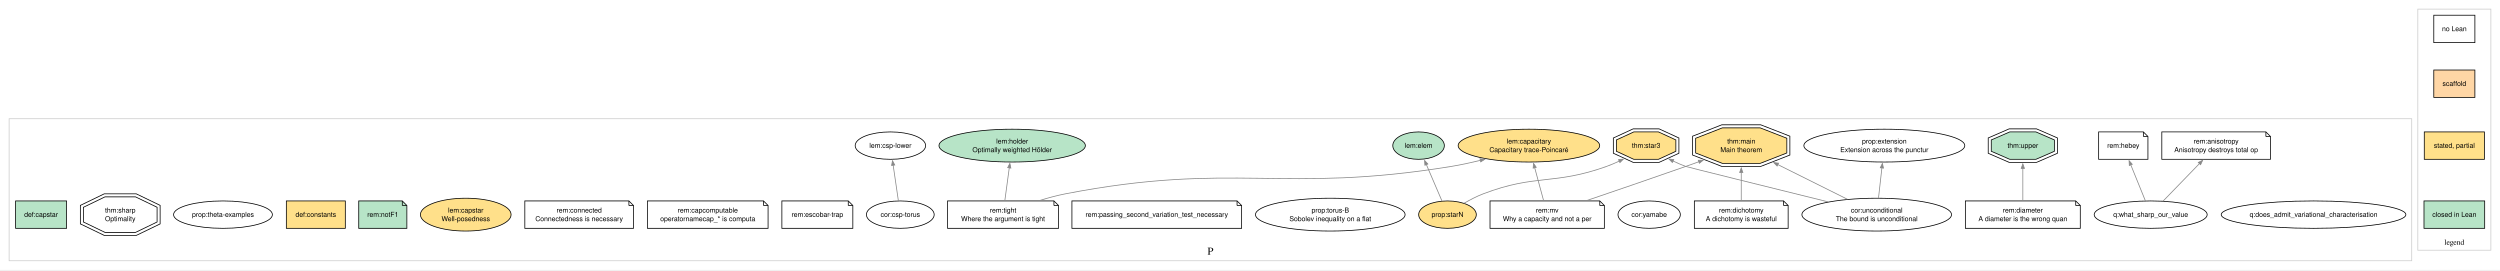
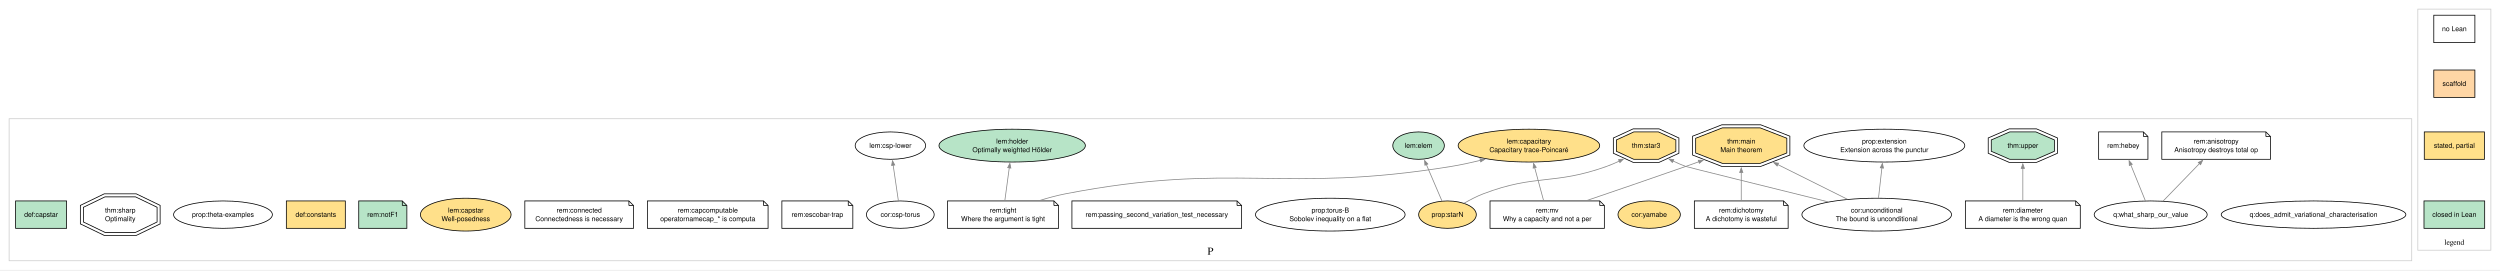
<svg xmlns="http://www.w3.org/2000/svg" width="3285pt" height="355pt" viewBox="0.00 0.00 3285.00 355.00">
  <g id="graph0" class="graph" transform="scale(1 1) rotate(0) translate(4 350.62)">
    <polygon fill="white" stroke="none" points="-4,4 -4,-350.62 3281,-350.62 3281,4 -4,4" />
    <g id="clust1" class="cluster">
      <polygon fill="none" stroke="#cccccc" points="8,-8 8,-194.62 3165,-194.62 3165,-8 8,-8" />
      <text xml:space="preserve" text-anchor="middle" x="1586.5" y="-15.95" font-family="Times,serif" font-size="14.00">P</text>
    </g>
    <g id="clust2" class="cluster">
      <polygon fill="none" stroke="#cccccc" points="3173,-21.84 3173,-338.62 3269,-338.62 3269,-21.84 3173,-21.84" />
      <text xml:space="preserve" text-anchor="middle" x="3221" y="-29.09" font-family="Times,serif" font-size="10.00">legend</text>
    </g>
    <g id="node1" class="node">
      <polygon fill="#b7e4c7" stroke="black" points="83.5,-86.59 16.5,-86.59 16.5,-50.59 83.5,-50.59 83.5,-86.59" />
      <text xml:space="preserve" text-anchor="middle" x="50" y="-65.67" font-family="Helvetica,sans-Serif" font-size="9.00">def:capstar</text>
    </g>
    <g id="node2" class="node">
      <polygon fill="#ffe08a" stroke="black" points="2343.89,-149.61 2343.89,-168.95 2308.81,-182.62 2259.19,-182.62 2224.11,-168.95 2224.11,-149.61 2259.19,-135.94 2308.81,-135.94 2343.89,-149.61" />
      <polygon fill="none" stroke="black" points="2347.89,-146.88 2347.89,-171.68 2309.56,-186.62 2258.44,-186.62 2220.11,-171.68 2220.11,-146.88 2258.44,-131.94 2309.56,-131.94 2347.89,-146.88" />
      <text xml:space="preserve" text-anchor="middle" x="2284" y="-161.98" font-family="Helvetica,sans-Serif" font-size="9.00">thm:main</text>
      <text xml:space="preserve" text-anchor="middle" x="2284" y="-150.73" font-family="Helvetica,sans-Serif" font-size="9.00">Main theorem</text>
    </g>
    <g id="node3" class="node">
      <polygon fill="#ffffff" stroke="black" points="202.41,-58.92 202.41,-78.26 174.05,-91.94 133.95,-91.94 105.59,-78.26 105.59,-58.92 133.95,-45.25 174.05,-45.25 202.41,-58.92" />
      <polygon fill="none" stroke="black" points="206.41,-56.41 206.41,-80.77 174.97,-95.94 133.03,-95.94 101.59,-80.77 101.59,-56.41 133.03,-41.25 174.97,-41.25 206.41,-56.41" />
      <text xml:space="preserve" text-anchor="middle" x="154" y="-71.29" font-family="Helvetica,sans-Serif" font-size="9.00">thm:sharp</text>
      <text xml:space="preserve" text-anchor="middle" x="154" y="-60.04" font-family="Helvetica,sans-Serif" font-size="9.00">Optimality</text>
    </g>
    <g id="node4" class="node">
      <ellipse fill="#ffffff" stroke="black" cx="289" cy="-68.59" rx="64.94" ry="18" />
      <text xml:space="preserve" text-anchor="middle" x="289" y="-65.67" font-family="Helvetica,sans-Serif" font-size="9.00">prop:theta-examples</text>
    </g>
    <g id="node5" class="node">
      <polygon fill="#ffe08a" stroke="black" points="449.75,-86.59 372.25,-86.59 372.25,-50.59 449.75,-50.59 449.75,-86.59" />
      <text xml:space="preserve" text-anchor="middle" x="411" y="-65.67" font-family="Helvetica,sans-Serif" font-size="9.00">def:constants</text>
    </g>
    <g id="node6" class="node">
      <ellipse fill="#ffffff" stroke="black" cx="1166" cy="-159.28" rx="46.3" ry="18" />
      <text xml:space="preserve" text-anchor="middle" x="1166" y="-156.36" font-family="Helvetica,sans-Serif" font-size="9.00">lem:csp-lower</text>
    </g>
    <g id="node7" class="node">
      <polygon fill="#b7e4c7" stroke="black" points="524.62,-86.59 467.38,-86.59 467.38,-50.59 530.62,-50.59 530.62,-80.59 524.62,-86.59" />
      <polyline fill="none" stroke="black" points="524.62,-86.59 524.62,-80.59" />
      <polyline fill="none" stroke="black" points="530.62,-80.59 524.62,-80.59" />
      <text xml:space="preserve" text-anchor="middle" x="499" y="-65.67" font-family="Helvetica,sans-Serif" font-size="9.00">rem:notF1</text>
    </g>
    <g id="node8" class="node">
      <ellipse fill="#ffe08a" stroke="black" cx="608" cy="-68.59" rx="59.57" ry="21.57" />
      <text xml:space="preserve" text-anchor="middle" x="608" y="-71.29" font-family="Helvetica,sans-Serif" font-size="9.00">lem:capstar</text>
      <text xml:space="preserve" text-anchor="middle" x="608" y="-60.04" font-family="Helvetica,sans-Serif" font-size="9.00">Well-posedness</text>
    </g>
    <g id="node9" class="node">
      <polygon fill="#ffffff" stroke="black" points="822.38,-86.59 685.62,-86.59 685.62,-50.59 828.38,-50.59 828.38,-80.59 822.38,-86.59" />
      <polyline fill="none" stroke="black" points="822.38,-86.59 822.38,-80.59" />
      <polyline fill="none" stroke="black" points="828.38,-80.59 822.38,-80.59" />
      <text xml:space="preserve" text-anchor="middle" x="757" y="-71.29" font-family="Helvetica,sans-Serif" font-size="9.00">rem:connected</text>
      <text xml:space="preserve" text-anchor="middle" x="757" y="-60.04" font-family="Helvetica,sans-Serif" font-size="9.00">Connectedness is necessary</text>
    </g>
    <g id="node10" class="node">
      <polygon fill="#ffffff" stroke="black" points="999.25,-86.59 846.75,-86.59 846.75,-50.59 1005.25,-50.59 1005.25,-80.59 999.25,-86.59" />
      <polyline fill="none" stroke="black" points="999.25,-86.59 999.25,-80.59" />
      <polyline fill="none" stroke="black" points="1005.25,-80.59 999.25,-80.59" />
      <text xml:space="preserve" text-anchor="middle" x="926" y="-71.29" font-family="Helvetica,sans-Serif" font-size="9.00">rem:capcomputable</text>
      <text xml:space="preserve" text-anchor="middle" x="926" y="-60.04" font-family="Helvetica,sans-Serif" font-size="9.00">operatornamecap_* is computa</text>
    </g>
    <g id="node11" class="node">
      <polygon fill="#ffffff" stroke="black" points="1110.62,-86.59 1023.38,-86.59 1023.38,-50.59 1116.62,-50.59 1116.62,-80.59 1110.62,-86.59" />
      <polyline fill="none" stroke="black" points="1110.62,-86.59 1110.62,-80.59" />
      <polyline fill="none" stroke="black" points="1116.62,-80.59 1110.62,-80.59" />
      <text xml:space="preserve" text-anchor="middle" x="1070" y="-65.67" font-family="Helvetica,sans-Serif" font-size="9.00">rem:escobar-trap</text>
    </g>
    <g id="node12" class="node">
      <ellipse fill="#ffe08a" stroke="black" cx="2005" cy="-159.28" rx="92.98" ry="21.57" />
      <text xml:space="preserve" text-anchor="middle" x="2005" y="-161.98" font-family="Helvetica,sans-Serif" font-size="9.00">lem:capacitary</text>
      <text xml:space="preserve" text-anchor="middle" x="2005" y="-150.73" font-family="Helvetica,sans-Serif" font-size="9.00">Capacitary trace-Poincaré</text>
    </g>
    <g id="node13" class="node">
      <ellipse fill="#b7e4c7" stroke="black" cx="1326" cy="-159.28" rx="96.17" ry="21.57" />
      <text xml:space="preserve" text-anchor="middle" x="1326" y="-161.98" font-family="Helvetica,sans-Serif" font-size="9.00">lem:holder</text>
      <text xml:space="preserve" text-anchor="middle" x="1326" y="-150.73" font-family="Helvetica,sans-Serif" font-size="9.00">Optimally weighted Hölder</text>
    </g>
    <g id="node14" class="node">
      <polygon fill="#ffffff" stroke="black" points="1380.88,-86.59 1241.12,-86.59 1241.12,-50.59 1386.88,-50.59 1386.88,-80.59 1380.88,-86.59" />
      <polyline fill="none" stroke="black" points="1380.88,-86.59 1380.88,-80.59" />
      <polyline fill="none" stroke="black" points="1386.88,-80.59 1380.88,-80.59" />
      <text xml:space="preserve" text-anchor="middle" x="1314" y="-71.29" font-family="Helvetica,sans-Serif" font-size="9.00">rem:tight</text>
      <text xml:space="preserve" text-anchor="middle" x="1314" y="-60.04" font-family="Helvetica,sans-Serif" font-size="9.00">Where the argument is tight</text>
    </g>
    <g id="edge2" class="edge">
      <path fill="none" stroke="#888888" d="M1361.63,-87.02C1372.77,-90.5 1384.7,-93.75 1396,-95.94 1617.8,-138.79 1680.05,-95.54 1903,-131.94 1915.56,-133.99 1928.84,-136.87 1941.51,-139.98" />
      <polygon fill="#888888" stroke="#888888" points="1940.67,-141.94 1947,-141.36 1941.7,-137.87 1940.67,-141.94" />
    </g>
    <g id="edge1" class="edge">
      <path fill="none" stroke="#888888" d="M1316.31,-86.69C1317.98,-99.04 1320.28,-115.98 1322.21,-130.29" />
      <polygon fill="#888888" stroke="#888888" points="1320.1,-130.32 1322.98,-135.99 1324.26,-129.76 1320.1,-130.32" />
    </g>
    <g id="node15" class="node">
      <polygon fill="#ffe08a" stroke="black" points="2198.07,-151.83 2198.07,-166.74 2175.18,-177.28 2142.82,-177.28 2119.93,-166.74 2119.93,-151.83 2142.82,-141.28 2175.18,-141.28 2198.07,-151.83" />
      <polygon fill="none" stroke="black" points="2202.07,-149.26 2202.07,-169.3 2176.06,-181.28 2141.94,-181.28 2115.93,-169.3 2115.93,-149.26 2141.94,-137.28 2176.06,-137.28 2202.07,-149.26" />
      <text xml:space="preserve" text-anchor="middle" x="2159" y="-156.36" font-family="Helvetica,sans-Serif" font-size="9.00">thm:star3</text>
    </g>
    <g id="node16" class="node">
      <ellipse fill="#b7e4c7" stroke="black" cx="1860" cy="-159.28" rx="33.87" ry="18" />
      <text xml:space="preserve" text-anchor="middle" x="1860" y="-156.36" font-family="Helvetica,sans-Serif" font-size="9.00">lem:elem</text>
    </g>
    <g id="node17" class="node">
      <ellipse fill="#ffe08a" stroke="black" cx="1898" cy="-68.59" rx="37.87" ry="18" />
      <text xml:space="preserve" text-anchor="middle" x="1898" y="-65.67" font-family="Helvetica,sans-Serif" font-size="9.00">prop:starN</text>
    </g>
    <g id="edge4" class="edge">
      <path fill="none" stroke="#888888" d="M1919.82,-83.57C1927.54,-88.04 1936.44,-92.67 1945,-95.94 2013.9,-122.25 2037.56,-107.08 2107,-131.94 2112.62,-133.95 2118.4,-136.43 2123.98,-139.06" />
      <polygon fill="#888888" stroke="#888888" points="2122.74,-140.79 2129.06,-141.53 2124.58,-137.01 2122.74,-140.79" />
    </g>
    <g id="edge3" class="edge">
      <path fill="none" stroke="#888888" d="M1890.67,-86.69C1884.84,-100.31 1876.6,-119.53 1870.14,-134.62" />
      <polygon fill="#888888" stroke="#888888" points="1868.33,-133.5 1867.9,-139.84 1872.19,-135.15 1868.33,-133.5" />
    </g>
    <g id="node18" class="node">
      <polygon fill="#ffffff" stroke="black" points="2812.38,-177.28 2753.62,-177.28 2753.62,-141.28 2818.38,-141.28 2818.38,-171.28 2812.38,-177.28" />
      <polyline fill="none" stroke="black" points="2812.38,-177.28 2812.38,-171.28" />
      <polyline fill="none" stroke="black" points="2818.38,-171.28 2812.38,-171.28" />
      <text xml:space="preserve" text-anchor="middle" x="2786" y="-156.36" font-family="Helvetica,sans-Serif" font-size="9.00">rem:hebey</text>
    </g>
    <g id="node19" class="node">
      <polygon fill="#ffffff" stroke="black" points="1621.5,-86.59 1404.5,-86.59 1404.5,-50.59 1627.5,-50.59 1627.5,-80.59 1621.5,-86.59" />
      <polyline fill="none" stroke="black" points="1621.5,-86.59 1621.5,-80.59" />
      <polyline fill="none" stroke="black" points="1627.5,-80.59 1621.5,-80.59" />
      <text xml:space="preserve" text-anchor="middle" x="1516" y="-65.67" font-family="Helvetica,sans-Serif" font-size="9.00">rem:passing_second_variation_test_necessary</text>
    </g>
    <g id="node20" class="node">
      <ellipse fill="#ffffff" stroke="black" cx="1744" cy="-68.59" rx="98.29" ry="21.57" />
      <text xml:space="preserve" text-anchor="middle" x="1744" y="-71.29" font-family="Helvetica,sans-Serif" font-size="9.00">prop:torus-B</text>
      <text xml:space="preserve" text-anchor="middle" x="1744" y="-60.04" font-family="Helvetica,sans-Serif" font-size="9.00">Sobolev inequality on a flat</text>
    </g>
    <g id="node21" class="node">
      <ellipse fill="#ffffff" stroke="black" cx="1179" cy="-68.59" rx="44.53" ry="18" />
      <text xml:space="preserve" text-anchor="middle" x="1179" y="-65.67" font-family="Helvetica,sans-Serif" font-size="9.00">cor:csp-torus</text>
    </g>
    <g id="edge5" class="edge">
      <path fill="none" stroke="#888888" d="M1176.49,-86.69C1174.55,-99.98 1171.82,-118.6 1169.63,-133.52" />
      <polygon fill="#888888" stroke="#888888" points="1167.56,-133.19 1168.76,-139.43 1171.71,-133.8 1167.56,-133.19" />
    </g>
    <g id="node22" class="node">
      <ellipse fill="#ffffff" stroke="black" cx="2472" cy="-159.28" rx="105.71" ry="21.57" />
      <text xml:space="preserve" text-anchor="middle" x="2472" y="-161.98" font-family="Helvetica,sans-Serif" font-size="9.00">prop:extension</text>
      <text xml:space="preserve" text-anchor="middle" x="2472" y="-150.73" font-family="Helvetica,sans-Serif" font-size="9.00">Extension across the punctur</text>
    </g>
    <g id="node23" class="node">
      <ellipse fill="#ffffff" stroke="black" cx="2462" cy="-68.59" rx="98.29" ry="21.57" />
      <text xml:space="preserve" text-anchor="middle" x="2462" y="-71.29" font-family="Helvetica,sans-Serif" font-size="9.00">cor:unconditional</text>
      <text xml:space="preserve" text-anchor="middle" x="2462" y="-60.04" font-family="Helvetica,sans-Serif" font-size="9.00">The bound is unconditional</text>
    </g>
    <g id="edge8" class="edge">
      <path fill="none" stroke="#888888" d="M2423.38,-88.84C2396.47,-102.24 2360.42,-120.21 2331.72,-134.51" />
      <polygon fill="#888888" stroke="#888888" points="2331.13,-132.45 2326.69,-137.01 2333,-136.21 2331.13,-132.45" />
    </g>
    <g id="edge7" class="edge">
      <path fill="none" stroke="#888888" d="M2398.11,-85.37C2324.49,-103.57 2213.25,-131.1 2211,-131.94 2205.41,-134.02 2199.64,-136.54 2194.06,-139.18" />
      <polygon fill="#888888" stroke="#888888" points="2193.46,-137.14 2188.99,-141.66 2195.31,-140.91 2193.46,-137.14" />
    </g>
    <g id="edge6" class="edge">
      <path fill="none" stroke="#888888" d="M2464.37,-90.61C2465.7,-102.43 2467.38,-117.34 2468.83,-130.15" />
      <polygon fill="#888888" stroke="#888888" points="2466.72,-130.18 2469.48,-135.91 2470.89,-129.71 2466.72,-130.18" />
    </g>
    <g id="node24" class="node">
      <polygon fill="#ffffff" stroke="black" points="2973.38,-177.28 2836.62,-177.28 2836.62,-141.28 2979.38,-141.28 2979.38,-171.28 2973.38,-177.28" />
      <polyline fill="none" stroke="black" points="2973.38,-177.28 2973.38,-171.28" />
      <polyline fill="none" stroke="black" points="2979.38,-171.28 2973.38,-171.28" />
      <text xml:space="preserve" text-anchor="middle" x="2908" y="-161.98" font-family="Helvetica,sans-Serif" font-size="9.00">rem:anisotropy</text>
      <text xml:space="preserve" text-anchor="middle" x="2908" y="-150.73" font-family="Helvetica,sans-Serif" font-size="9.00">Anisotropy destroys total op</text>
    </g>
    <g id="node25" class="node">
      <polygon fill="#b7e4c7" stroke="black" points="2695.47,-151.83 2695.47,-166.74 2671.18,-177.28 2636.82,-177.28 2612.53,-166.74 2612.53,-151.83 2636.82,-141.28 2671.18,-141.28 2695.47,-151.83" />
      <polygon fill="none" stroke="black" points="2699.47,-149.2 2699.47,-169.36 2672.01,-181.28 2635.99,-181.28 2608.53,-169.36 2608.53,-149.2 2635.99,-137.28 2672.01,-137.28 2699.47,-149.2" />
      <text xml:space="preserve" text-anchor="middle" x="2654" y="-156.36" font-family="Helvetica,sans-Serif" font-size="9.00">thm:upper</text>
    </g>
    <g id="node26" class="node">
-       <ellipse fill="#ffffff" stroke="black" cx="2163" cy="-68.59" rx="40.97" ry="18" />
+       <ellipse fill="#ffe08a" stroke="black" cx="2163" cy="-68.59" rx="40.97" ry="18" />
      <text xml:space="preserve" text-anchor="middle" x="2163" y="-65.67" font-family="Helvetica,sans-Serif" font-size="9.00">cor:yamabe</text>
    </g>
    <g id="node27" class="node">
      <polygon fill="#ffffff" stroke="black" points="2098.12,-86.59 1953.88,-86.59 1953.88,-50.59 2104.12,-50.59 2104.12,-80.59 2098.12,-86.59" />
      <polyline fill="none" stroke="black" points="2098.12,-86.59 2098.12,-80.59" />
      <polyline fill="none" stroke="black" points="2104.12,-80.59 2098.12,-80.59" />
      <text xml:space="preserve" text-anchor="middle" x="2029" y="-71.29" font-family="Helvetica,sans-Serif" font-size="9.00">rem:mv</text>
      <text xml:space="preserve" text-anchor="middle" x="2029" y="-60.04" font-family="Helvetica,sans-Serif" font-size="9.00">Why a capacity and not a per</text>
    </g>
    <g id="edge9" class="edge">
      <path fill="none" stroke="#888888" d="M2080.46,-86.97C2116.95,-99.36 2167.05,-116.48 2211,-131.94 2216.66,-133.93 2222.57,-136.03 2228.46,-138.13" />
      <polygon fill="#888888" stroke="#888888" points="2227.57,-140.04 2233.92,-140.09 2228.98,-136.09 2227.57,-140.04" />
    </g>
    <g id="edge10" class="edge">
      <path fill="none" stroke="#888888" d="M2024.37,-86.69C2021.03,-99.04 2016.45,-115.98 2012.58,-130.29" />
      <polygon fill="#888888" stroke="#888888" points="2010.56,-129.69 2011.02,-136.03 2014.62,-130.78 2010.56,-129.69" />
    </g>
    <g id="node28" class="node">
      <polygon fill="#ffffff" stroke="black" points="2723.5,-86.59 2578.5,-86.59 2578.5,-50.59 2729.5,-50.59 2729.5,-80.59 2723.5,-86.59" />
      <polyline fill="none" stroke="black" points="2723.5,-86.59 2723.5,-80.59" />
      <polyline fill="none" stroke="black" points="2729.5,-80.59 2723.5,-80.59" />
      <text xml:space="preserve" text-anchor="middle" x="2654" y="-71.29" font-family="Helvetica,sans-Serif" font-size="9.00">rem:diameter</text>
      <text xml:space="preserve" text-anchor="middle" x="2654" y="-60.04" font-family="Helvetica,sans-Serif" font-size="9.00">A diameter is the wrong quan</text>
    </g>
    <g id="edge11" class="edge">
      <path fill="none" stroke="#888888" d="M2654,-86.69C2654,-98.87 2654,-115.51 2654,-129.69" />
      <polygon fill="#888888" stroke="#888888" points="2651.9,-129.33 2654,-135.33 2656.1,-129.33 2651.9,-129.33" />
    </g>
    <g id="node29" class="node">
      <polygon fill="#ffffff" stroke="black" points="2339.62,-86.59 2222.38,-86.59 2222.38,-50.59 2345.62,-50.59 2345.62,-80.59 2339.62,-86.59" />
      <polyline fill="none" stroke="black" points="2339.62,-86.59 2339.62,-80.59" />
      <polyline fill="none" stroke="black" points="2345.62,-80.59 2339.62,-80.59" />
      <text xml:space="preserve" text-anchor="middle" x="2284" y="-71.29" font-family="Helvetica,sans-Serif" font-size="9.00">rem:dichotomy</text>
      <text xml:space="preserve" text-anchor="middle" x="2284" y="-60.04" font-family="Helvetica,sans-Serif" font-size="9.00">A dichotomy is wasteful</text>
    </g>
    <g id="edge12" class="edge">
      <path fill="none" stroke="#888888" d="M2284,-86.69C2284,-97.3 2284,-111.29 2284,-124.1" />
      <polygon fill="#888888" stroke="#888888" points="2281.9,-123.95 2284,-129.95 2286.1,-123.95 2281.9,-123.95" />
    </g>
    <g id="node30" class="node">
      <ellipse fill="#ffffff" stroke="black" cx="2822" cy="-68.59" rx="74.26" ry="18" />
      <text xml:space="preserve" text-anchor="middle" x="2822" y="-65.67" font-family="Helvetica,sans-Serif" font-size="9.00">q:what_sharp_our_value</text>
    </g>
    <g id="edge13" class="edge">
      <path fill="none" stroke="#888888" d="M2815.06,-86.69C2809.57,-100.22 2801.83,-119.28 2795.72,-134.33" />
      <polygon fill="#888888" stroke="#888888" points="2793.92,-133.18 2793.61,-139.53 2797.81,-134.76 2793.92,-133.18" />
    </g>
    <g id="edge14" class="edge">
      <path fill="none" stroke="#888888" d="M2838.18,-86.28C2851.81,-100.34 2871.45,-120.59 2886.43,-136.03" />
      <polygon fill="#888888" stroke="#888888" points="2884.57,-137.14 2890.26,-139.98 2887.59,-134.21 2884.57,-137.14" />
    </g>
    <g id="node31" class="node">
      <ellipse fill="#ffffff" stroke="black" cx="3036" cy="-68.59" rx="121.3" ry="18" />
      <text xml:space="preserve" text-anchor="middle" x="3036" y="-65.67" font-family="Helvetica,sans-Serif" font-size="9.00">q:does_admit_variational_characterisation</text>
    </g>
    <g id="node32" class="node">
      <polygon fill="#b7e4c7" stroke="black" points="3260.88,-86.59 3181.12,-86.59 3181.12,-50.59 3260.88,-50.59 3260.88,-86.59" />
      <text xml:space="preserve" text-anchor="middle" x="3221" y="-65.67" font-family="Helvetica,sans-Serif" font-size="9.00">closed in Lean</text>
    </g>
    <g id="node33" class="node">
      <polygon fill="#ffe08a" stroke="black" points="3260.5,-177.28 3181.5,-177.28 3181.5,-141.28 3260.5,-141.28 3260.5,-177.28" />
      <text xml:space="preserve" text-anchor="middle" x="3221" y="-156.36" font-family="Helvetica,sans-Serif" font-size="9.00">stated, partial</text>
    </g>
    <g id="node34" class="node">
      <polygon fill="#ffd6a5" stroke="black" points="3248,-258.62 3194,-258.62 3194,-222.62 3248,-222.62 3248,-258.62" />
      <text xml:space="preserve" text-anchor="middle" x="3221" y="-237.7" font-family="Helvetica,sans-Serif" font-size="9.00">scaffold</text>
    </g>
    <g id="node35" class="node">
      <polygon fill="#ffffff" stroke="black" points="3248,-330.62 3194,-330.62 3194,-294.62 3248,-294.62 3248,-330.62" />
      <text xml:space="preserve" text-anchor="middle" x="3221" y="-309.7" font-family="Helvetica,sans-Serif" font-size="9.00">no Lean</text>
    </g>
  </g>
</svg>
